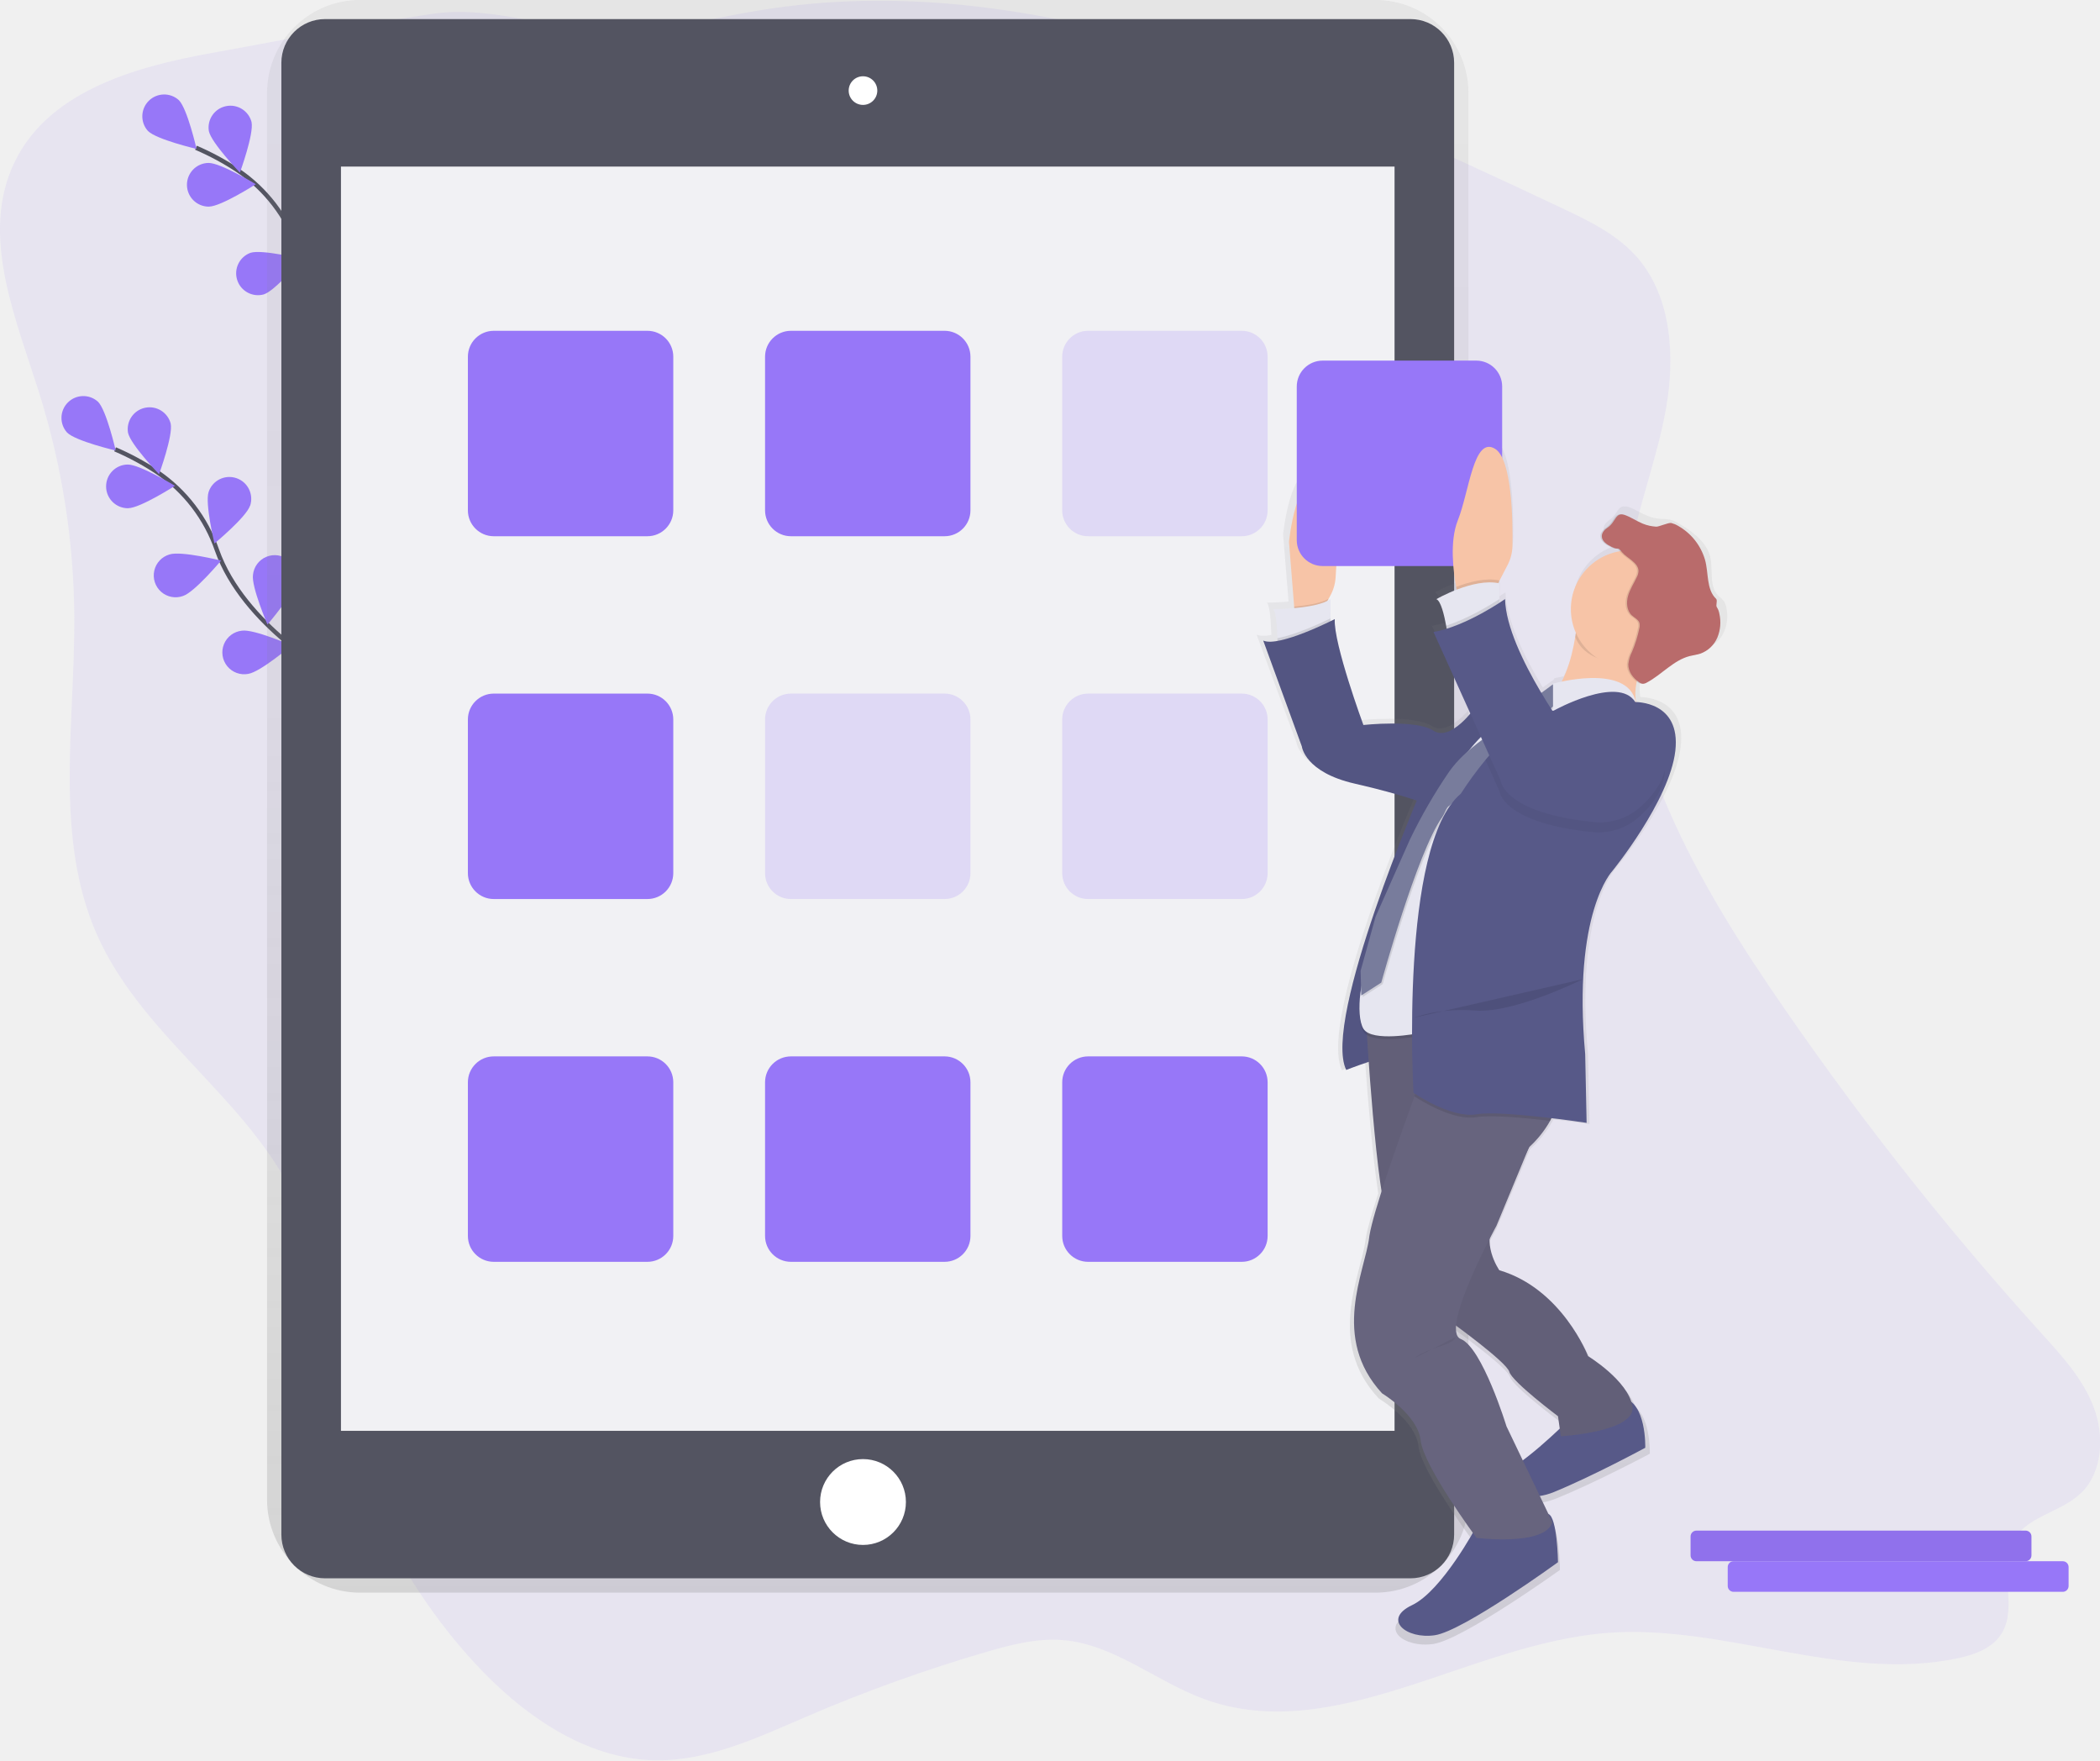
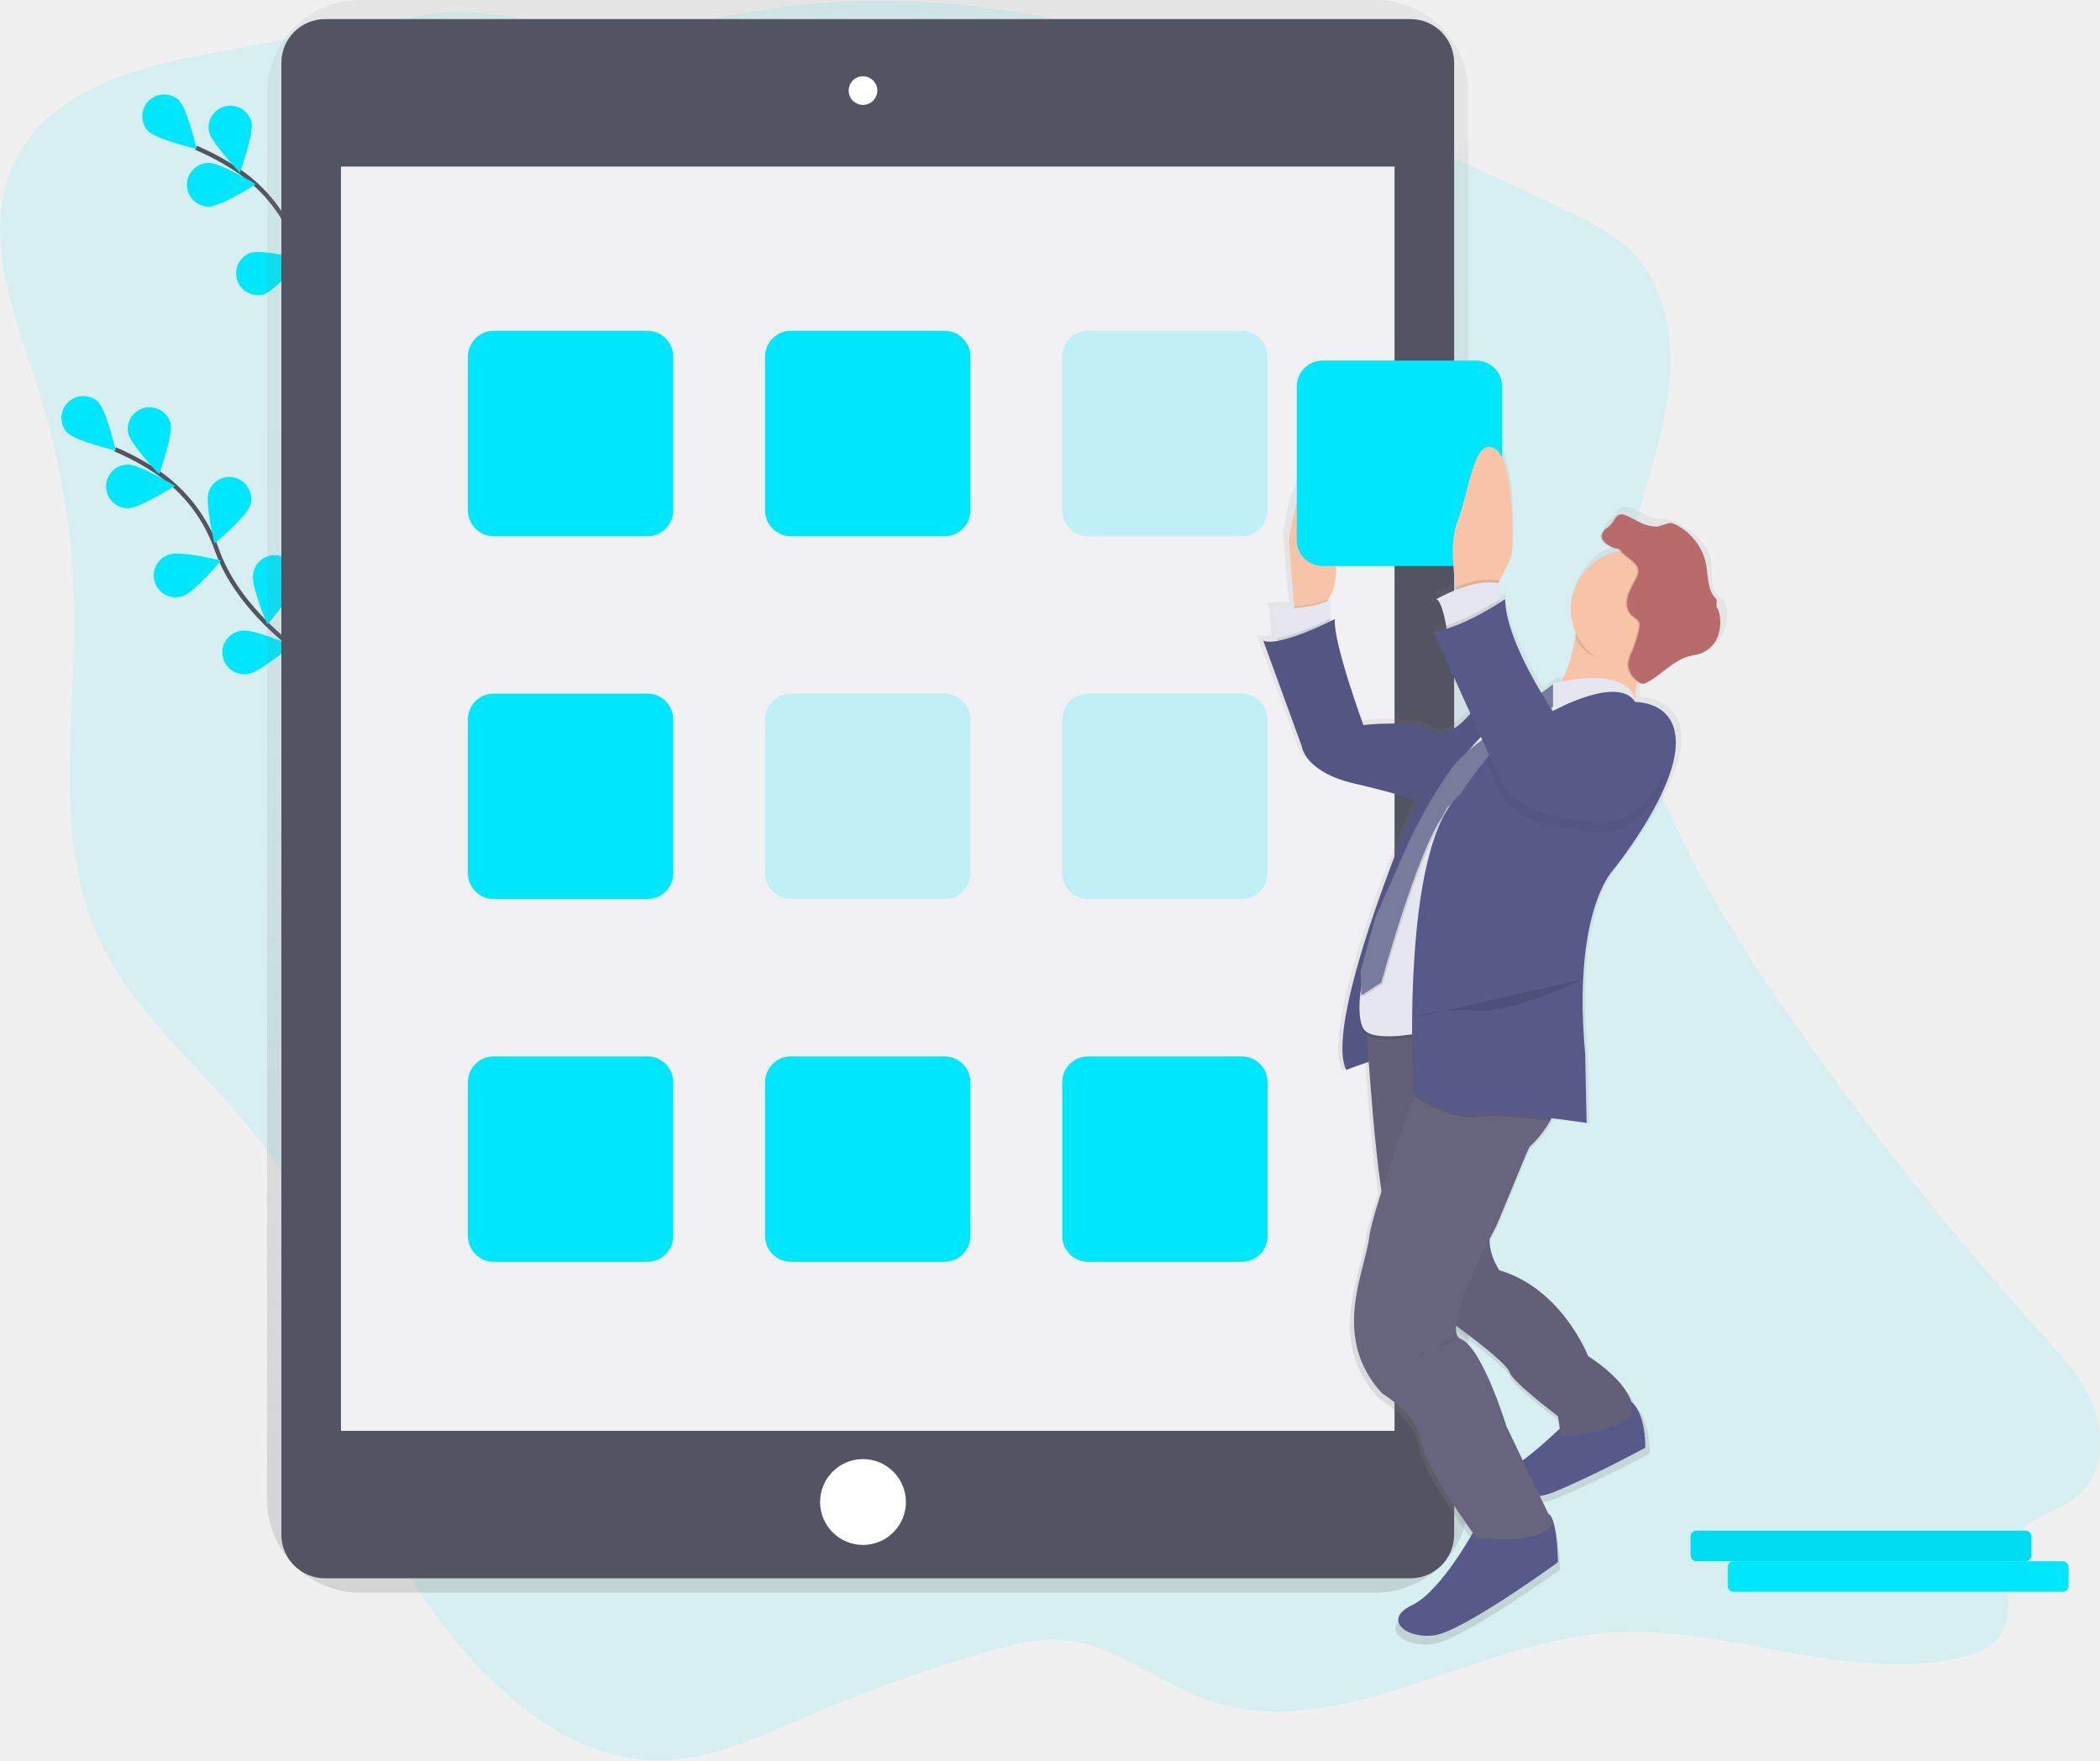
<svg xmlns="http://www.w3.org/2000/svg" xmlns:xlink="http://www.w3.org/1999/xlink" id="60769e6b-e02c-46d5-b3c8-af0a841291ce" data-name="Layer 1" width="961.07" height="805.46" viewBox="0 0 961.07 805.46">
  <defs>
    <linearGradient id="b90cb4e4-a219-4e38-82be-672120cec5cc" x1="516.59" y1="775.99" x2="516.59" y2="47.27" gradientUnits="userSpaceOnUse">
      <stop offset="0" stop-color="gray" stop-opacity="0.25" />
      <stop offset="0.54" stop-color="gray" stop-opacity="0.12" />
      <stop offset="1" stop-color="gray" stop-opacity="0.1" />
    </linearGradient>
    <linearGradient id="fe4ca1d0-4ba6-4fc9-a7d7-fc6682b340d3" x1="802.23" y1="799.75" x2="802.23" y2="247.72" xlink:href="#b90cb4e4-a219-4e38-82be-672120cec5cc" />
  </defs>
-   <path d="M216.87,71.42c-36.14,6.47-77.64,18-92.26,53.45-13.36,32.41,2.32,68.92,12.87,102.46a348.56,348.56,0,0,1,16,102.3c.27,48.82-9.24,100.3,10.08,144.66,21.8,50.05,75.75,79,94.66,130.3,7.93,21.51,8.89,45.05,12.67,67.78,8.38,50.37,31.27,97.94,64.87,134.79,22.34,24.5,51.43,45.06,83.65,45.55,24.44.38,47.52-10.71,70.16-20.42a713.56,713.56,0,0,1,81.07-29.1c11.62-3.39,23.59-6.51,35.61-5.45,23.16,2,42.48,19,64.46,27,59.57,21.6,121.15-25.34,184-30.29,53.88-4.25,108,22.84,160.94,11.53,7.8-1.67,16.14-4.7,20.23-11.9,6.77-11.93-1.63-28.44,4.39-40.81s22.27-13.65,31.81-23.06c9.71-9.58,10.5-26.12,5.55-39.13s-14.5-23.37-23.68-33.5A1436.48,1436.48,0,0,1,928.76,498c-38.68-57.19-74.88-124.46-64-193.77,3.76-23.85,13-46.42,17.19-70.19s2.47-50.69-12.9-68.63c-9.18-10.72-22.06-16.91-34.56-22.81C717.91,87.57,593,31.22,466.78,52.05c-20.55,3.39-40.89,8.83-61.68,9.57-30.09,1.08-58.41-12.37-87.8-8C283.93,58.55,250.21,65.45,216.87,71.42Z" transform="translate(-119.47 -47.27)" fill="#9777f8" opacity="0.1" />
+   <path d="M216.87,71.42c-36.14,6.47-77.64,18-92.26,53.45-13.36,32.41,2.32,68.92,12.87,102.46a348.56,348.56,0,0,1,16,102.3c.27,48.82-9.24,100.3,10.08,144.66,21.8,50.05,75.75,79,94.66,130.3,7.93,21.51,8.89,45.05,12.67,67.78,8.38,50.37,31.27,97.94,64.87,134.79,22.34,24.5,51.43,45.06,83.65,45.55,24.44.38,47.52-10.71,70.16-20.42a713.56,713.56,0,0,1,81.07-29.1c11.62-3.39,23.59-6.51,35.61-5.45,23.16,2,42.48,19,64.46,27,59.57,21.6,121.15-25.34,184-30.29,53.88-4.25,108,22.84,160.94,11.53,7.8-1.67,16.14-4.7,20.23-11.9,6.77-11.93-1.63-28.44,4.39-40.81s22.27-13.65,31.81-23.06c9.71-9.58,10.5-26.12,5.55-39.13s-14.5-23.37-23.68-33.5A1436.48,1436.48,0,0,1,928.76,498c-38.68-57.19-74.88-124.46-64-193.77,3.76-23.85,13-46.42,17.19-70.19s2.47-50.69-12.9-68.63c-9.18-10.72-22.06-16.91-34.56-22.81C717.91,87.57,593,31.22,466.78,52.05c-20.55,3.39-40.89,8.83-61.68,9.57-30.09,1.08-58.41-12.37-87.8-8C283.93,58.55,250.21,65.45,216.87,71.42Z" transform="translate(-119.47 -47.27)" fill="#00e7fd" opacity="0.1" />
  <path d="M309.08,218.12s-41.13-22.58-53.33-57.17a71.09,71.09,0,0,0-27.37-35.69,119.57,119.57,0,0,0-19.24-10.4" transform="translate(-119.47 -47.27)" fill="none" stroke="#535461" stroke-miterlimit="10" stroke-width="2" />
-   <path d="M201.34,93.11c3.89,3.91,8.08,22.3,8.08,22.3s-18.36-4.3-22.25-8.22a10,10,0,0,1,14.17-14.08Z" transform="translate(-119.47 -47.27)" fill="#9777f8" />
-   <path d="M234.59,103.14c1.14,5.4-5.33,23.11-5.33,23.11s-13.07-13.59-14.21-19a10,10,0,0,1,19.55-4.12Z" transform="translate(-119.47 -47.27)" fill="#9777f8" />
-   <path d="M270.89,140.68c-1.74,5.23-16.27,17.26-16.27,17.26s-4.42-18.33-2.68-23.57a10,10,0,1,1,19,6.31Z" transform="translate(-119.47 -47.27)" fill="#9777f8" />
-   <path d="M292,175.27c-.83,5.45-13.12,19.76-13.12,19.76s-7.46-17.32-6.63-22.77a10,10,0,1,1,19.75,3Z" transform="translate(-119.47 -47.27)" fill="#9777f8" />
-   <path d="M215.14,141.8c5.52-.06,21.4-10.24,21.4-10.24s-16.11-9.8-21.63-9.74a10,10,0,0,0,.23,20Z" transform="translate(-119.47 -47.27)" fill="#9777f8" />
-   <path d="M240.29,181.94c5.24-1.71,17.35-16.17,17.35-16.17s-18.31-4.53-23.55-2.82a10,10,0,0,0,6.2,19Z" transform="translate(-119.47 -47.27)" fill="#9777f8" />
-   <path d="M270.09,217.6c5.46-.8,19.84-13,19.84-13s-17.28-7.56-22.73-6.76a10,10,0,1,0,2.9,19.77Z" transform="translate(-119.47 -47.27)" fill="#9777f8" />
+   <path d="M201.34,93.11c3.89,3.91,8.08,22.3,8.08,22.3s-18.36-4.3-22.25-8.22a10,10,0,0,1,14.17-14.08Z" transform="translate(-119.47 -47.27)" fill="#00e7fd" />
+   <path d="M234.59,103.14c1.14,5.4-5.33,23.11-5.33,23.11s-13.07-13.59-14.21-19a10,10,0,0,1,19.55-4.12Z" transform="translate(-119.47 -47.27)" fill="#00e7fd" />
+   <path d="M270.89,140.68c-1.74,5.23-16.27,17.26-16.27,17.26s-4.42-18.33-2.68-23.57a10,10,0,1,1,19,6.31Z" transform="translate(-119.47 -47.27)" fill="#00e7fd" />
+   <path d="M292,175.27c-.83,5.45-13.12,19.76-13.12,19.76s-7.46-17.32-6.63-22.77a10,10,0,1,1,19.75,3Z" transform="translate(-119.47 -47.27)" fill="#00e7fd" />
+   <path d="M215.14,141.8c5.52-.06,21.4-10.24,21.4-10.24s-16.11-9.8-21.63-9.74a10,10,0,0,0,.23,20Z" transform="translate(-119.47 -47.27)" fill="#00e7fd" />
+   <path d="M240.29,181.94c5.24-1.71,17.35-16.17,17.35-16.17s-18.31-4.53-23.55-2.82a10,10,0,0,0,6.2,19Z" transform="translate(-119.47 -47.27)" fill="#00e7fd" />
+   <path d="M270.09,217.6c5.46-.8,19.84-13,19.84-13s-17.28-7.56-22.73-6.76a10,10,0,1,0,2.9,19.77Z" transform="translate(-119.47 -47.27)" fill="#00e7fd" />
  <path d="M272.08,356.12s-41.13-22.58-53.33-57.17a71.09,71.09,0,0,0-27.37-35.69,119.57,119.57,0,0,0-19.24-10.4" transform="translate(-119.47 -47.27)" fill="none" stroke="#535461" stroke-miterlimit="10" stroke-width="2" />
-   <path d="M164.34,231.11c3.89,3.91,8.08,22.3,8.08,22.3s-18.36-4.3-22.25-8.22a10,10,0,0,1,14.17-14.08Z" transform="translate(-119.47 -47.27)" fill="#9777f8" />
-   <path d="M197.59,241.14c1.14,5.4-5.33,23.11-5.33,23.11s-13.07-13.59-14.21-19a10,10,0,0,1,19.55-4.12Z" transform="translate(-119.47 -47.27)" fill="#9777f8" />
-   <path d="M233.89,278.68c-1.74,5.23-16.27,17.26-16.27,17.26s-4.42-18.33-2.68-23.57a10,10,0,1,1,19,6.31Z" transform="translate(-119.47 -47.27)" fill="#9777f8" />
-   <path d="M255,313.27c-.83,5.45-13.12,19.76-13.12,19.76s-7.46-17.32-6.63-22.77a10,10,0,1,1,19.75,3Z" transform="translate(-119.47 -47.27)" fill="#9777f8" />
-   <path d="M178.14,279.8c5.52-.06,21.4-10.24,21.4-10.24s-16.11-9.8-21.63-9.74a10,10,0,0,0,.23,20Z" transform="translate(-119.47 -47.27)" fill="#9777f8" />
-   <path d="M203.29,319.94c5.24-1.71,17.35-16.17,17.35-16.17s-18.31-4.53-23.55-2.82a10,10,0,1,0,6.2,19Z" transform="translate(-119.47 -47.27)" fill="#9777f8" />
-   <path d="M233.09,355.6c5.46-.8,19.84-13,19.84-13s-17.28-7.56-22.73-6.76a10,10,0,1,0,2.9,19.77Z" transform="translate(-119.47 -47.27)" fill="#9777f8" />
+   <path d="M164.34,231.11c3.89,3.91,8.08,22.3,8.08,22.3s-18.36-4.3-22.25-8.22a10,10,0,0,1,14.17-14.08Z" transform="translate(-119.47 -47.27)" fill="#00e7fd" />
+   <path d="M197.59,241.14c1.14,5.4-5.33,23.11-5.33,23.11s-13.07-13.59-14.21-19a10,10,0,0,1,19.55-4.12Z" transform="translate(-119.47 -47.27)" fill="#00e7fd" />
+   <path d="M233.89,278.68c-1.74,5.23-16.27,17.26-16.27,17.26s-4.42-18.33-2.68-23.57a10,10,0,1,1,19,6.31Z" transform="translate(-119.47 -47.27)" fill="#00e7fd" />
+   <path d="M255,313.27c-.83,5.45-13.12,19.76-13.12,19.76s-7.46-17.32-6.63-22.77a10,10,0,1,1,19.75,3Z" transform="translate(-119.47 -47.27)" fill="#00e7fd" />
+   <path d="M178.14,279.8c5.52-.06,21.4-10.24,21.4-10.24s-16.11-9.8-21.63-9.74a10,10,0,0,0,.23,20Z" transform="translate(-119.47 -47.27)" fill="#00e7fd" />
+   <path d="M203.29,319.94c5.24-1.71,17.35-16.17,17.35-16.17s-18.31-4.53-23.55-2.82a10,10,0,1,0,6.2,19Z" transform="translate(-119.47 -47.27)" fill="#00e7fd" />
+   <path d="M233.09,355.6c5.46-.8,19.84-13,19.84-13s-17.28-7.56-22.73-6.76a10,10,0,1,0,2.9,19.77Z" transform="translate(-119.47 -47.27)" fill="#00e7fd" />
  <path d="M748.88,47.27H284.31a42.56,42.56,0,0,0-42.62,42.5V733.49A42.56,42.56,0,0,0,284.31,776H748.88a42.56,42.56,0,0,0,42.62-42.5V89.76A42.56,42.56,0,0,0,748.88,47.27Z" transform="translate(-119.47 -47.27)" fill="url(#b90cb4e4-a219-4e38-82be-672120cec5cc)" />
  <rect x="128.77" y="8.73" width="536.72" height="713.44" rx="20" ry="20" fill="#535461" />
  <rect x="156.04" y="76.22" width="482.18" height="578.47" fill="#f1f1f4" />
  <circle cx="394.95" cy="41.45" r="6.55" fill="#fff" />
  <circle cx="394.95" cy="687.26" r="19.64" fill="#fff" />
-   <rect x="214.13" y="151.36" width="94" height="94" rx="11.85" ry="11.85" fill="#9777f8" />
-   <rect x="605.59" y="198.63" width="94" height="94" rx="11.85" ry="11.85" transform="translate(1185.72 443.99) rotate(-180)" fill="#9777f8" opacity="0.2" />
-   <rect x="350.13" y="151.36" width="94" height="94" rx="11.85" ry="11.85" fill="#9777f8" />
-   <rect x="214.13" y="317.36" width="94" height="94" rx="11.85" ry="11.85" fill="#9777f8" />
-   <rect x="605.59" y="364.63" width="94" height="94" rx="11.85" ry="11.85" transform="translate(1185.72 775.99) rotate(-180)" fill="#9777f8" opacity="0.2" />
-   <rect x="350.13" y="317.36" width="94" height="94" rx="11.85" ry="11.85" fill="#9777f8" opacity="0.2" />
-   <rect x="214.13" y="483.36" width="94" height="94" rx="11.85" ry="11.85" fill="#9777f8" />
-   <rect x="605.59" y="530.63" width="94" height="94" rx="11.85" ry="11.85" transform="translate(1185.72 1107.99) rotate(-180)" fill="#9777f8" />
-   <rect x="350.13" y="483.36" width="94" height="94" rx="11.85" ry="11.85" fill="#9777f8" />
+   <rect x="214.13" y="151.36" width="94" height="94" rx="11.85" ry="11.85" fill="#00e7fd" />
+   <rect x="605.59" y="198.63" width="94" height="94" rx="11.85" ry="11.85" transform="translate(1185.72 443.99) rotate(-180)" fill="#00e7fd" opacity="0.2" />
+   <rect x="350.13" y="151.36" width="94" height="94" rx="11.85" ry="11.85" fill="#00e7fd" />
+   <rect x="214.13" y="317.36" width="94" height="94" rx="11.85" ry="11.85" fill="#00e7fd" />
+   <rect x="605.59" y="364.63" width="94" height="94" rx="11.85" ry="11.85" transform="translate(1185.72 775.99) rotate(-180)" fill="#00e7fd" opacity="0.2" />
+   <rect x="350.13" y="317.36" width="94" height="94" rx="11.85" ry="11.85" fill="#00e7fd" opacity="0.2" />
+   <rect x="214.13" y="483.36" width="94" height="94" rx="11.85" ry="11.85" fill="#00e7fd" />
+   <rect x="605.59" y="530.63" width="94" height="94" rx="11.85" ry="11.85" transform="translate(1185.72 1107.99) rotate(-180)" fill="#00e7fd" />
+   <rect x="350.13" y="483.36" width="94" height="94" rx="11.85" ry="11.85" fill="#00e7fd" />
  <path d="M909.49,325.17a7.87,7.87,0,0,0-1.19-3,17.4,17.4,0,0,0-2.35-2.27c-4.72-4.44-2.18-12.44-4-18.61-2-6.59-9-11.64-15.08-15a12.19,12.19,0,0,0-3.14-1.27,26.21,26.21,0,0,0-4.16-.33,20,20,0,0,1-6.34-1.44c-2.89-1.18-5.47-3-8.43-4A4.29,4.29,0,0,0,863,279c-3.23-.3-3.34,3.72-6.81,6.05-1.44,1-2.81,2.38-2.81,4.1,0,2.35,2.4,3.9,4.54,4.93s2.63.83,3.05.82h.18c.29.05.61.3,1.44,1.21A27.37,27.37,0,0,0,839.44,323a26.81,26.81,0,0,0,2.35,11c-.09.64-.19,1.3-.3,2-1.05,6.45-3,14.23-6.34,20.67-2.74.56-4.47,1-4.47,1a2.56,2.56,0,0,1,.05.4l-1,.74-4.2,3c-8.27-13.71-16.72-30.73-17.06-43.51,0,0-1,.69-2.7,1.77v-9.08l-.54-.1.54-1,3.9-7.38a19.93,19.93,0,0,0,2.31-9c.18-11.6-.2-40.2-8.22-44.95-10.11-6-12.13,19.94-17.52,33.23-4,9.91-2,24.27-.78,30.92.09.45.17.86.25,1.24a75.62,75.62,0,0,0-9.57,4.39c2.13.84,3.72,7.51,4.6,12.31.09.51.18,1,.26,1.45a49.71,49.71,0,0,1-6.21,1.52l17.38,37.92c-3.71,4.3-11.45,11.83-17.38,7.93-8.09-5.32-33-2.66-33-2.66S727.55,339,728.23,327.68c0,0-.75.38-2,1V318.37a11.32,11.32,0,0,1-1.45.83l.53-.94.77-1.37a20.17,20.17,0,0,0,2.56-8.46c.84-11.63,2.07-41.49-7.13-45.22-11.46-4.65-14.83,28.57-14.83,28.57l2.44,30.08.05.67c-5.44.48-9.91.48-9.91.48,1.37,1.35,1.81,8.8,2,13.47,0,.48,0,.92,0,1.33-2.78.48-5.16.52-6.71-.18l18.2,49.17s1.35,12,24.94,17.28c13.87,3.13,23.54,6,29.16,7.88-9.62,22.8-43,105-33.21,125,0,0,5.24-2,10.6-3.76,1.24,17.24,3.39,43.35,6,60.08-2.85,8.81-5,16.2-5.7,20.43-.06.35-.11.68-.15,1-2,15.95-18.2,46.52,6.07,72.43,0,0,16.85,10,18.2,21.93,1.13,10.06,18.94,35.14,24.58,42.88-4.51,7.75-17.23,28.19-28.63,33.54-14.15,6.65-2.7,15.95,10.78,14s58-33.89,58-33.89-.31-20.88-4.53-22.4h0l-4.05-8.36a30,30,0,0,0,6.56-1.8c18.2-7.31,43.14-20.6,43.14-20.6s.49-15.61-6.58-21.33c-3.62-11.17-20.38-21.2-20.38-21.2S835.4,638.66,805.74,630c0,0-4.79-6.75-4.61-14.48,1.95-3.74,3.27-6.12,3.27-6.12L819.74,573a49.66,49.66,0,0,0,10-12.31q.34-.62.66-1.25c9.25,1.09,16.5,2.18,16.5,2.18l-.67-31.9C840.12,463.9,859,444.63,859,444.63s27-32.56,29.66-55.82c2.49-21.47-15.69-22.55-18.5-22.59a23.73,23.73,0,0,1,.35-9.58l.32.23a3.75,3.75,0,0,0,2,.83,2.3,2.3,0,0,0,.44,0l.24,0a3.9,3.9,0,0,0,1.87-.58c7.05-3.7,12.54-10.39,20.28-12.32,1.62-.4,3.31-.58,4.9-1.1a13.63,13.63,0,0,0,8-7.5A18.12,18.12,0,0,0,909.49,325.17Zm-99,352c1.35,4.65,22.92,20.6,22.92,20.6l.83,5.73a204,204,0,0,1-17.43,14.75l-7.67-15.83s-11.46-36.55-21.57-40.53c-1.87-.74-2.47-3-2.21-6.17C791.93,660.53,809.37,673.44,810.46,677.2Z" transform="translate(-119.47 -47.27)" fill="url(#fe4ca1d0-4ba6-4fc9-a7d7-fc6682b340d3)" />
  <path d="M770.28,407.83s-45.84,106.08-34.71,129c0,0,18.34-7.2,21-5.89s28.81-136.86,28.81-136.86Z" transform="translate(-119.47 -47.27)" fill="#575988" />
  <path d="M770.28,407.83s-45.84,106.08-34.71,129c0,0,18.34-7.2,21-5.89s28.81-136.86,28.81-136.86Z" transform="translate(-119.47 -47.27)" opacity="0.05" />
  <path d="M795.16,745.72s-15.72,29.47-29.47,36-2.62,15.72,10.48,13.75,56.32-33.4,56.32-33.4-.3-20.57-4.41-22.07S795.16,745.72,795.16,745.72Z" transform="translate(-119.47 -47.27)" fill="#575988" />
  <path d="M836.42,697.92s-22.26,22.26-32.09,24.23,8.51,15.06,26.19,7.86,41.91-20.3,41.91-20.3.65-21-10.48-22.92S836.42,697.92,836.42,697.92Z" transform="translate(-119.47 -47.27)" fill="#575988" />
  <path d="M744.74,515.87s4.58,79.89,10.48,91,28.16,45.18,28.16,45.18,25.54,18.34,26.85,22.92,22.26,20.3,22.26,20.3l1.31,9.17s34.71-2,32.74-13.75-20.3-22.92-20.3-22.92-11.79-30.78-40.6-39.29c0,0-9.17-13.1-1.31-23.57,0,0,19.65-49.11,30.78-55S830.52,510,830.52,510Z" transform="translate(-119.47 -47.27)" fill="#67647e" />
  <path d="M744.74,515.87s4.58,79.89,10.48,91,28.16,45.18,28.16,45.18,25.54,18.34,26.85,22.92,22.26,20.3,22.26,20.3l1.31,9.17s34.71-2,32.74-13.75-20.3-22.92-20.3-22.92-11.79-30.78-40.6-39.29c0,0-9.17-13.1-1.31-23.57,0,0,19.65-49.11,30.78-55S830.52,510,830.52,510Z" transform="translate(-119.47 -47.27)" opacity="0.05" />
  <path d="M808.91,699.88l21,43.87c-3.27,11.13-34.71,7.2-34.71,7.2s-24.23-32.74-25.54-44.53-17.68-21.61-17.68-21.61c-23.57-25.54-7.86-55.66-5.89-71.38,0-.3.09-.63.14-1,1.74-10.54,12.34-40.86,20.58-63.57,5.56-15.3,10.05-27.14,10.05-27.14s43.87,2,53,17.68c4.2,7.2,2.32,14.69-.95,20.69a48.77,48.77,0,0,1-9.68,12.13l-14.91,35.94S778.14,656,788,659.94,808.91,699.88,808.91,699.88Z" transform="translate(-119.47 -47.27)" fill="#67647e" />
  <path d="M730.71,311.6a20.08,20.08,0,0,1-2.48,8.34l-.75,1.35-3.69,6.65H712l-.25-3.1-2.37-29.64s3.27-32.74,14.41-28.16C732.72,270.72,731.53,300.14,730.71,311.6Z" transform="translate(-119.47 -47.27)" fill="#f7c4a7" />
  <path d="M727.48,321.28l-3.69,6.65H712l-.25-3.1C717.24,324.35,723.77,323.35,727.48,321.28Z" transform="translate(-119.47 -47.27)" opacity="0.1" />
  <path d="M728.37,321.39v15.06L704.14,343s0-1.57-.07-3.75c-.14-4.6-.57-11.94-1.9-13.27C702.18,326,721.82,326,728.37,321.39Z" transform="translate(-119.47 -47.27)" fill="#e6e6f0" />
  <path d="M728.37,330.22v6.23L704.14,343s0-1.57-.07-3.75C712.14,337.84,723.79,332.45,728.37,330.22Z" transform="translate(-119.47 -47.27)" opacity="0.1" />
  <path d="M869.69,355.07c-4.78,13.8,1.43,20,1.43,20s-58.94,3.93-44.53-6.55c8.41-6.12,12.14-19.62,13.78-29.78A101.56,101.56,0,0,0,841.66,326s47.1-.69,37.33,12.44A63,63,0,0,0,869.69,355.07Z" transform="translate(-119.47 -47.27)" fill="#f7c4a7" />
  <path d="M879,338.41c-4.8,6.46-6.37,7.41-8,12.07a26.33,26.33,0,0,1-4.46.37c-11.23,0-22.16-2.31-26.17-12.1A101.56,101.56,0,0,0,841.66,326S888.75,325.28,879,338.41Z" transform="translate(-119.47 -47.27)" opacity="0.1" />
  <circle cx="745.76" cy="278.7" r="26.85" fill="#f7c4a7" />
  <path d="M730.33,330.55s-25.54,13.1-32.74,9.82l17.68,48.46s1.31,11.79,24.23,17,34.05,9.82,34.05,9.82l42.56-50.42-21.61,5.89s-11.13,15.72-19,10.48S743.43,379,743.43,379,729.68,341.69,730.33,330.55Z" transform="translate(-119.47 -47.27)" fill="#575988" />
  <path d="M730.33,330.55s-25.54,13.1-32.74,9.82l17.68,48.46s1.31,11.79,24.23,17,34.05,9.82,34.05,9.82l42.56-50.42-21.61,5.89s-11.13,15.72-19,10.48S743.43,379,743.43,379,729.68,341.69,730.33,330.55Z" transform="translate(-119.47 -47.27)" opacity="0.05" />
  <path d="M829.87,361.47s34.62-9.9,38.26,8.49c0,0-16-7.8-38.92,6-1.72,1-3.4,2.13-5,3.28-20.17,14.13-34.26,36-39.92,60.84l-14.63,64.1-1.31,17.23s-21,4.14-24.88-2.07-1.31-26.89,4.58-33.78S763.08,449,763.08,449l5.73-17.2a115,115,0,0,1,22.43-39.33h0l1.38-1.67a86,86,0,0,1,31.93-23.88C827.9,365.47,830.33,363.64,829.87,361.47Z" transform="translate(-119.47 -47.27)" opacity="0.1" />
  <path d="M829.87,360.16s34.62-9.9,38.26,8.49c0,0-16-7.8-38.92,6-1.72,1-3.4,2.13-5,3.28-20.17,14.13-34.26,36-39.92,60.84l-14.63,64.1-1.31,17.23s-21,4.14-24.88-2.07-1.31-26.89,4.58-33.78,15.06-36.54,15.06-36.54l5.73-17.2a115,115,0,0,1,22.43-39.33h0l1.38-1.67a86,86,0,0,1,31.93-23.88C827.9,364.16,830.33,362.33,829.87,360.16Z" transform="translate(-119.47 -47.27)" fill="#e6e6f0" />
  <path d="M742.81,492.16l.29,11.28,9.17-5.89s16.33-59.43,27.83-75.63c1.35-1.91,2-4.76,3.27-5.24l46.82-45.18V361s-23.9,17.68-25.87,21c-.84,1.39-13.39,8.25-21,19a237.38,237.38,0,0,0-18,31.1l-15.72,35.36Z" transform="translate(-119.47 -47.27)" opacity="0.1" />
  <path d="M830.2,360.35V370.5L782.72,416c-1.26.48-1.92,3.33-3.27,5.24-11.51,16.21-27.83,75.63-27.83,75.63l-9.17,5.89-.29-11.28L749,466.76l15.72-35.36a237.32,237.32,0,0,1,18-31.1c7.56-10.74,20.12-17.6,21-19,1.7-2.82,20.16-16.34,25.24-20Z" transform="translate(-119.47 -47.27)" fill="#787c9c" />
  <path d="M856.29,297.47c-2.07-1-4.41-2.55-4.41-4.86,0-1.69,1.33-3.09,2.73-4,3.74-2.55,3.45-7.16,7.75-5.72,2.88,1,5.39,2.79,8.19,3.95a19.17,19.17,0,0,0,6.16,1.42,25.11,25.11,0,0,1,4,.32,11.75,11.75,0,0,1,3,1.25,26.3,26.3,0,0,1,12.36,15.43c1.78,6.08,1.6,13.28,6.18,17.65a17,17,0,0,1,2.28,2.23,7.82,7.82,0,0,1,1.15,3,18.1,18.1,0,0,1-.9,10.87,13.32,13.32,0,0,1-7.81,7.39c-1.55.51-3.18.68-4.76,1.08-7.52,1.9-12.85,8.5-19.71,12.14a3.76,3.76,0,0,1-1.82.57,3.62,3.62,0,0,1-1.92-.82c-2.65-1.89-4.83-4.83-4.76-8.09a16.36,16.36,0,0,1,1.75-5.83,56.5,56.5,0,0,0,3.28-10.55,5.14,5.14,0,0,0,.07-2.55c-.5-1.59-2.26-2.33-3.48-3.46-2.32-2.15-2.6-5.81-1.74-8.86s2.66-5.74,4-8.61a6.78,6.78,0,0,0,.79-2.79c0-3.83-5.18-5.91-7.36-8.44C858.47,296.73,860.34,299.47,856.29,297.47Z" transform="translate(-119.47 -47.27)" opacity="0.1" />
  <path d="M856.95,297.47c-2.07-1-4.41-2.55-4.41-4.86,0-1.69,1.33-3.09,2.73-4,3.74-2.55,3.45-7.16,7.75-5.72,2.88,1,5.39,2.79,8.19,3.95a19.17,19.17,0,0,0,6.16,1.42c1.35.08,5.72-2,7-1.68a11.75,11.75,0,0,1,3,1.25,26.3,26.3,0,0,1,12.36,15.43c1.78,6.08.54,13.68,5.12,18,.77.74-.28,3,.34,3.83a7.82,7.82,0,0,1,1.15,3,18.1,18.1,0,0,1-.9,10.87,13.32,13.32,0,0,1-7.81,7.39c-1.55.51-3.18.68-4.76,1.08-7.52,1.9-12.85,8.5-19.71,12.14a3.76,3.76,0,0,1-1.82.57,3.62,3.62,0,0,1-1.92-.82c-2.65-1.89-4.83-4.83-4.76-8.09a16.36,16.36,0,0,1,1.75-5.83,56.5,56.5,0,0,0,3.28-10.55,5.14,5.14,0,0,0,.07-2.55c-.5-1.59-2.26-2.33-3.48-3.46-2.32-2.15-2.6-5.81-1.74-8.86s2.66-5.74,4-8.61a6.78,6.78,0,0,0,.79-2.79c0-3.83-5.18-5.91-7.36-8.44C859.13,296.73,861,299.47,856.95,297.47Z" transform="translate(-119.47 -47.27)" fill="#b96b6b" />
  <path d="M828.92,560.14c-12-1.42-27.12-2.81-33.76-1.7-10.69,1.78-25.69-7.75-28.39-9.53,5.56-15.3,10.05-27.14,10.05-27.14s43.87,2,53,17.68C834.07,546.65,832.19,554.14,828.92,560.14Z" transform="translate(-119.47 -47.27)" opacity="0.1" />
  <path d="M886.19,390.8c-2.62,22.92-28.81,55-28.81,55s-18.34,19-12.44,83.82l.65,31.43s-38.64-5.89-50.42-3.93-28.81-9.82-28.81-9.82S759.8,434,788,410.45A166.34,166.34,0,0,1,799.28,395c7.56-9.15,17.84-19.46,27.46-22a17.18,17.18,0,0,1,3.79-.58s29.47-16.37,37.33-3.93C867.85,368.54,888.8,367.88,886.19,390.8Z" transform="translate(-119.47 -47.27)" fill="#575988" />
  <path d="M766.68,512.93s10.48-4.58,28.16-3.27S844,495.25,844,495.25" transform="translate(-119.47 -47.27)" opacity="0.1" />
  <path d="M785.67,659s.65,2-7.86,4.58-11.13,5.24-11.13,5.24" transform="translate(-119.47 -47.27)" opacity="0.05" />
-   <rect x="712.94" y="212.27" width="94" height="94" rx="11.85" ry="11.85" transform="translate(1400.41 471.27) rotate(-180)" fill="#9777f8" />
+   <rect x="712.94" y="212.27" width="94" height="94" rx="11.85" ry="11.85" transform="translate(1400.41 471.27) rotate(-180)" fill="#00e7fd" />
  <path d="M811.66,296.92a19.87,19.87,0,0,1-2.24,8.88l-3.78,7.28-2.62,5-16.37,1.31s-.34-1.35-.76-3.58c-1.22-6.55-3.15-20.7.76-30.47,5.24-13.1,7.2-38.64,17-32.74C811.47,257.3,811.84,285.49,811.66,296.92Z" transform="translate(-119.47 -47.27)" fill="#f7c4a7" />
  <path d="M805.64,312.87v.2l-2.62,5-16.37,1.31s-.34-1.35-.76-3.58C791.75,313.57,799.43,311.49,805.64,312.87Z" transform="translate(-119.47 -47.27)" opacity="0.1" />
  <path d="M805.64,314.18V326l-23.57,12.44s-.27-2.13-.77-4.89c-.86-4.73-2.4-11.31-4.47-12.13C776.83,321.39,793.85,311.56,805.64,314.18Z" transform="translate(-119.47 -47.27)" fill="#e6e6f0" />
  <path d="M869.4,421.22A27.74,27.74,0,0,1,848.22,428c-41.46-4.21-42.58-18.86-42.58-18.86L799.28,395c7.56-9.15,17.84-19.46,27.46-22,6.87,11.07,13,19.06,13,19.06s30.78-23.57,39.95-1.31C885,403.76,877,414.51,869.4,421.22Z" transform="translate(-119.47 -47.27)" opacity="0.05" />
  <path d="M805.64,321.4V326l-23.57,12.44s-.27-2.13-.77-4.89C791.46,330.26,801.51,324.09,805.64,321.4Z" transform="translate(-119.47 -47.27)" opacity="0.1" />
  <path d="M808.26,321.39s-17.68,12.44-32.74,15.06l30.78,68.1s1.13,14.65,42.58,18.86a27.75,27.75,0,0,0,21.17-6.78c7.6-6.71,15.58-17.46,10.24-30.42-9.17-22.26-39.95,1.31-39.95,1.31S808.91,346.27,808.26,321.39Z" transform="translate(-119.47 -47.27)" fill="#575988" />
-   <rect x="790.7" y="714.35" width="156" height="14" rx="2.67" ry="2.67" fill="#9777f8" />
-   <rect x="773.7" y="700.35" width="156" height="14" rx="2.67" ry="2.67" fill="#9777f8" />
+   <rect x="790.7" y="714.35" width="156" height="14" rx="2.67" ry="2.67" fill="#00e7fd" />
+   <rect x="773.7" y="700.35" width="156" height="14" rx="2.67" ry="2.67" fill="#00e7fd" />
  <rect x="773.7" y="700.35" width="156" height="14" rx="2.67" ry="2.67" opacity="0.05" />
</svg>
